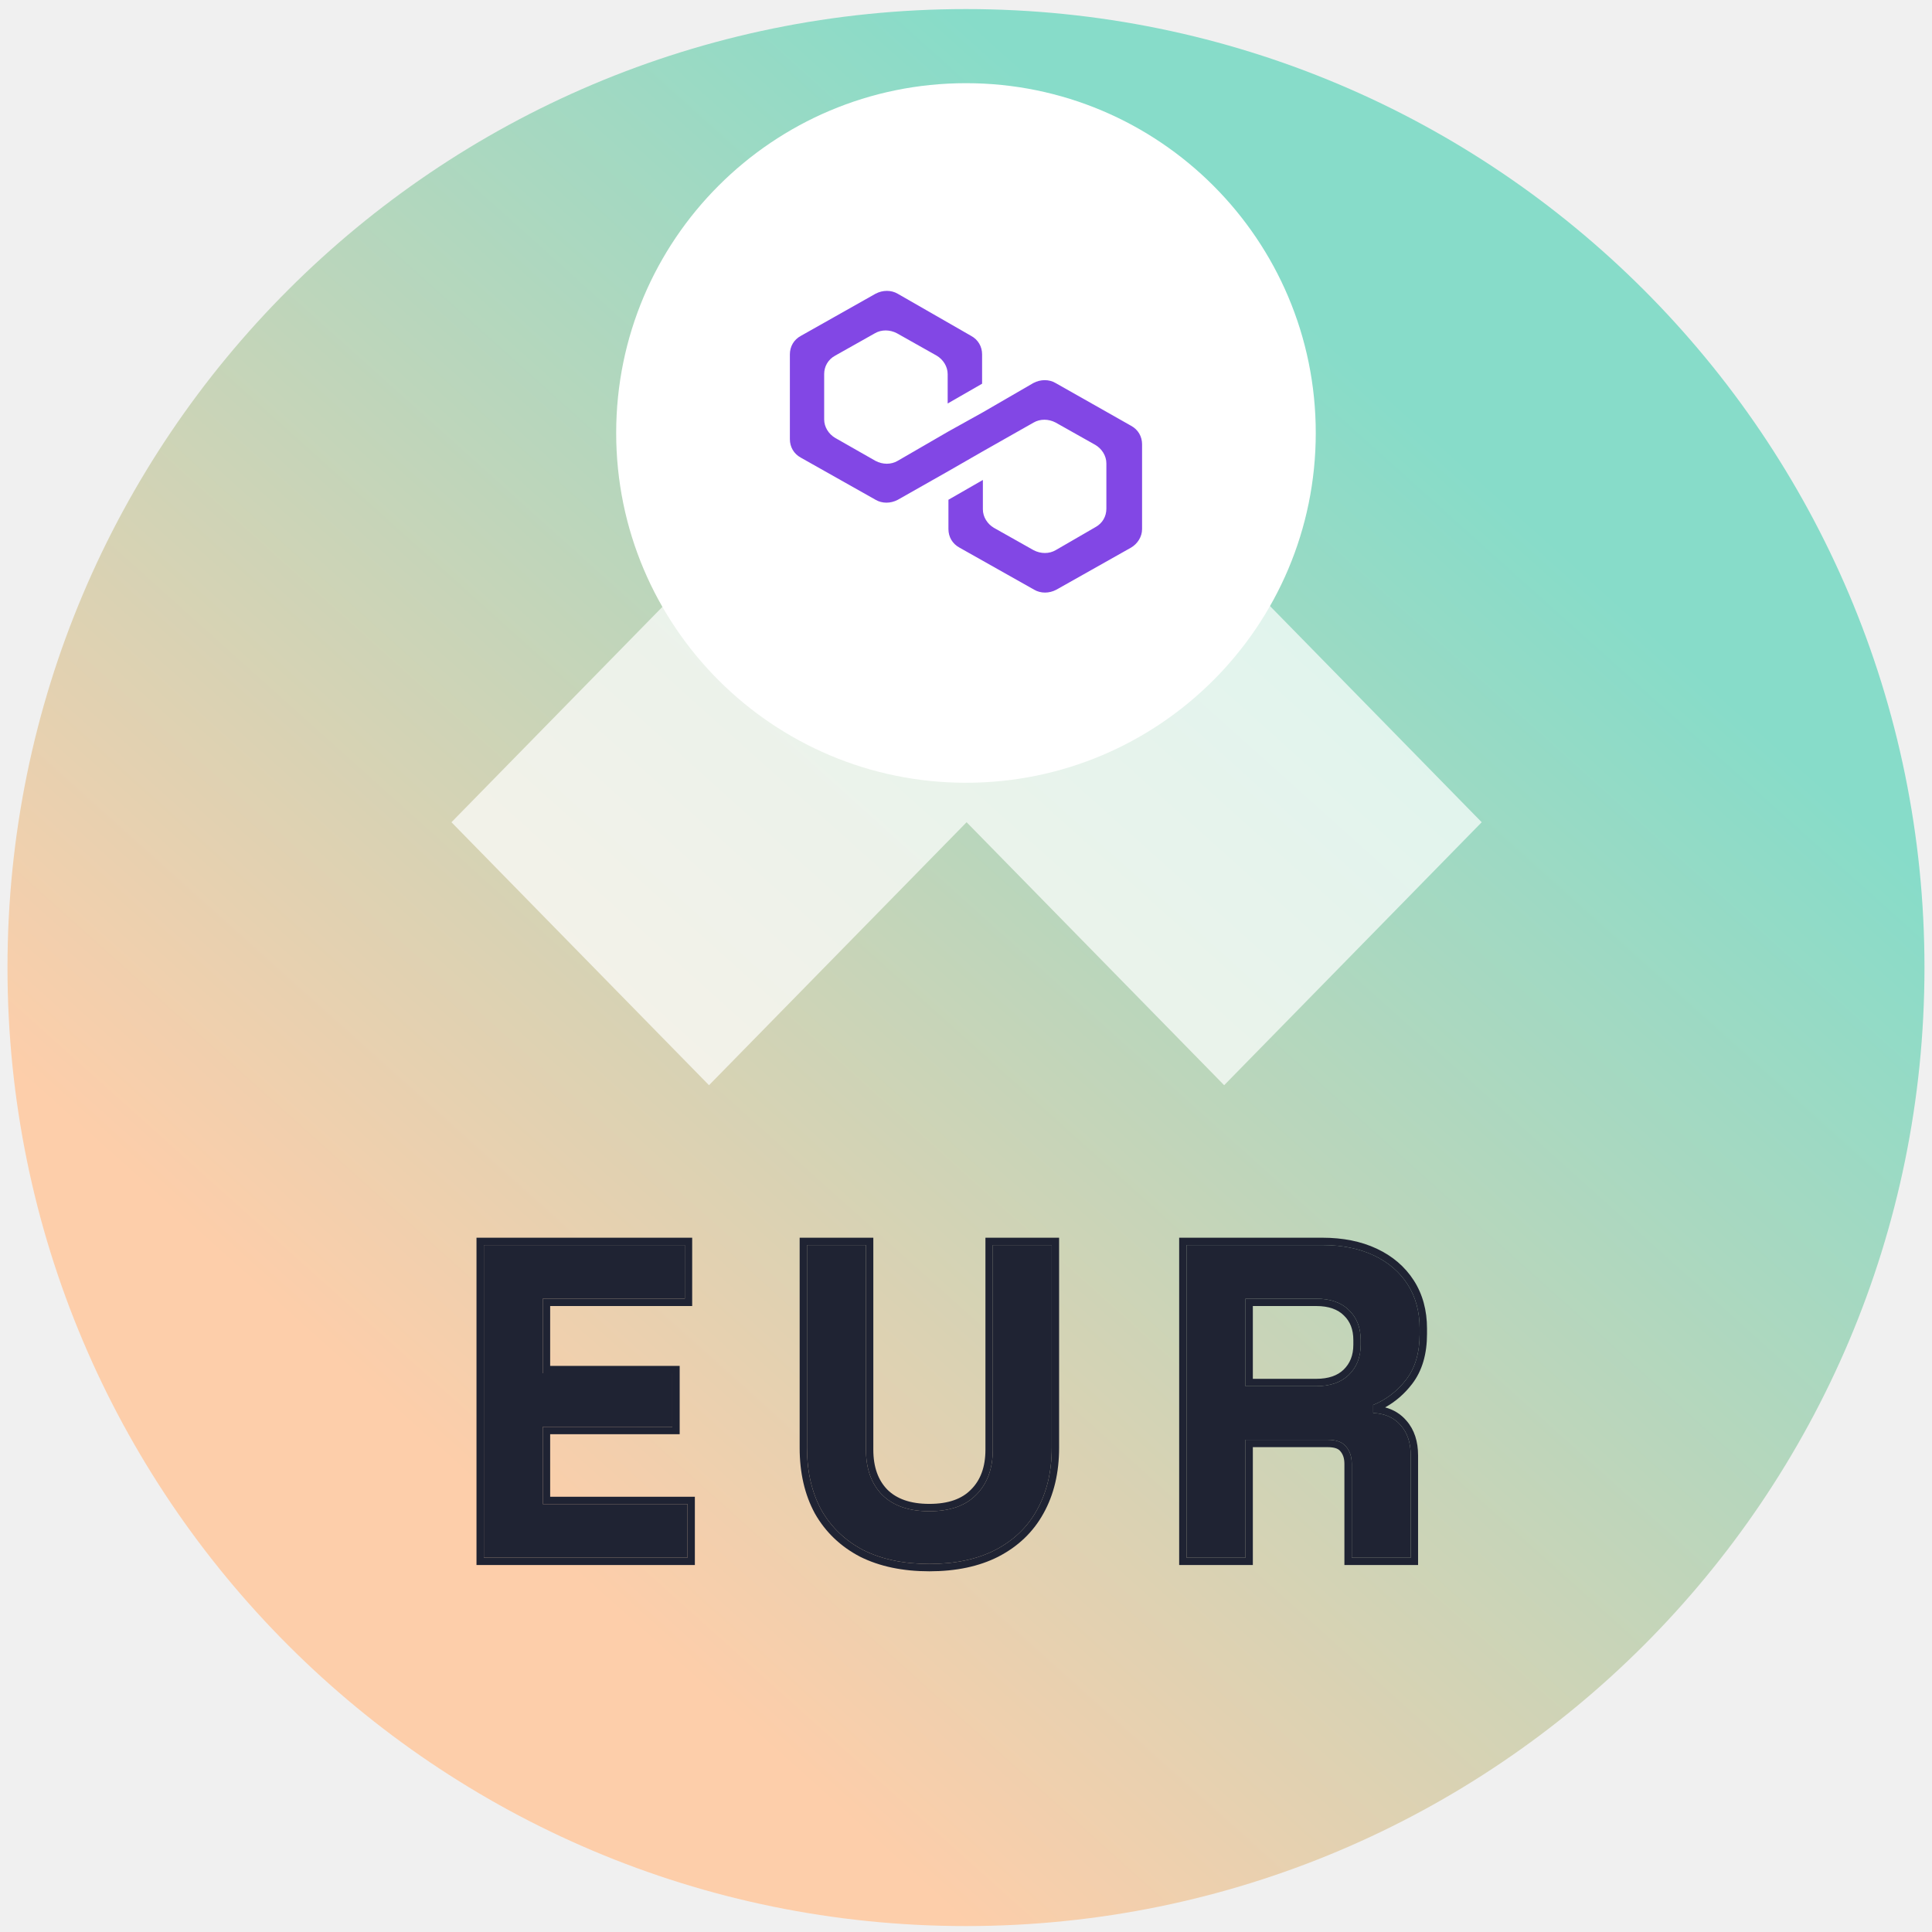
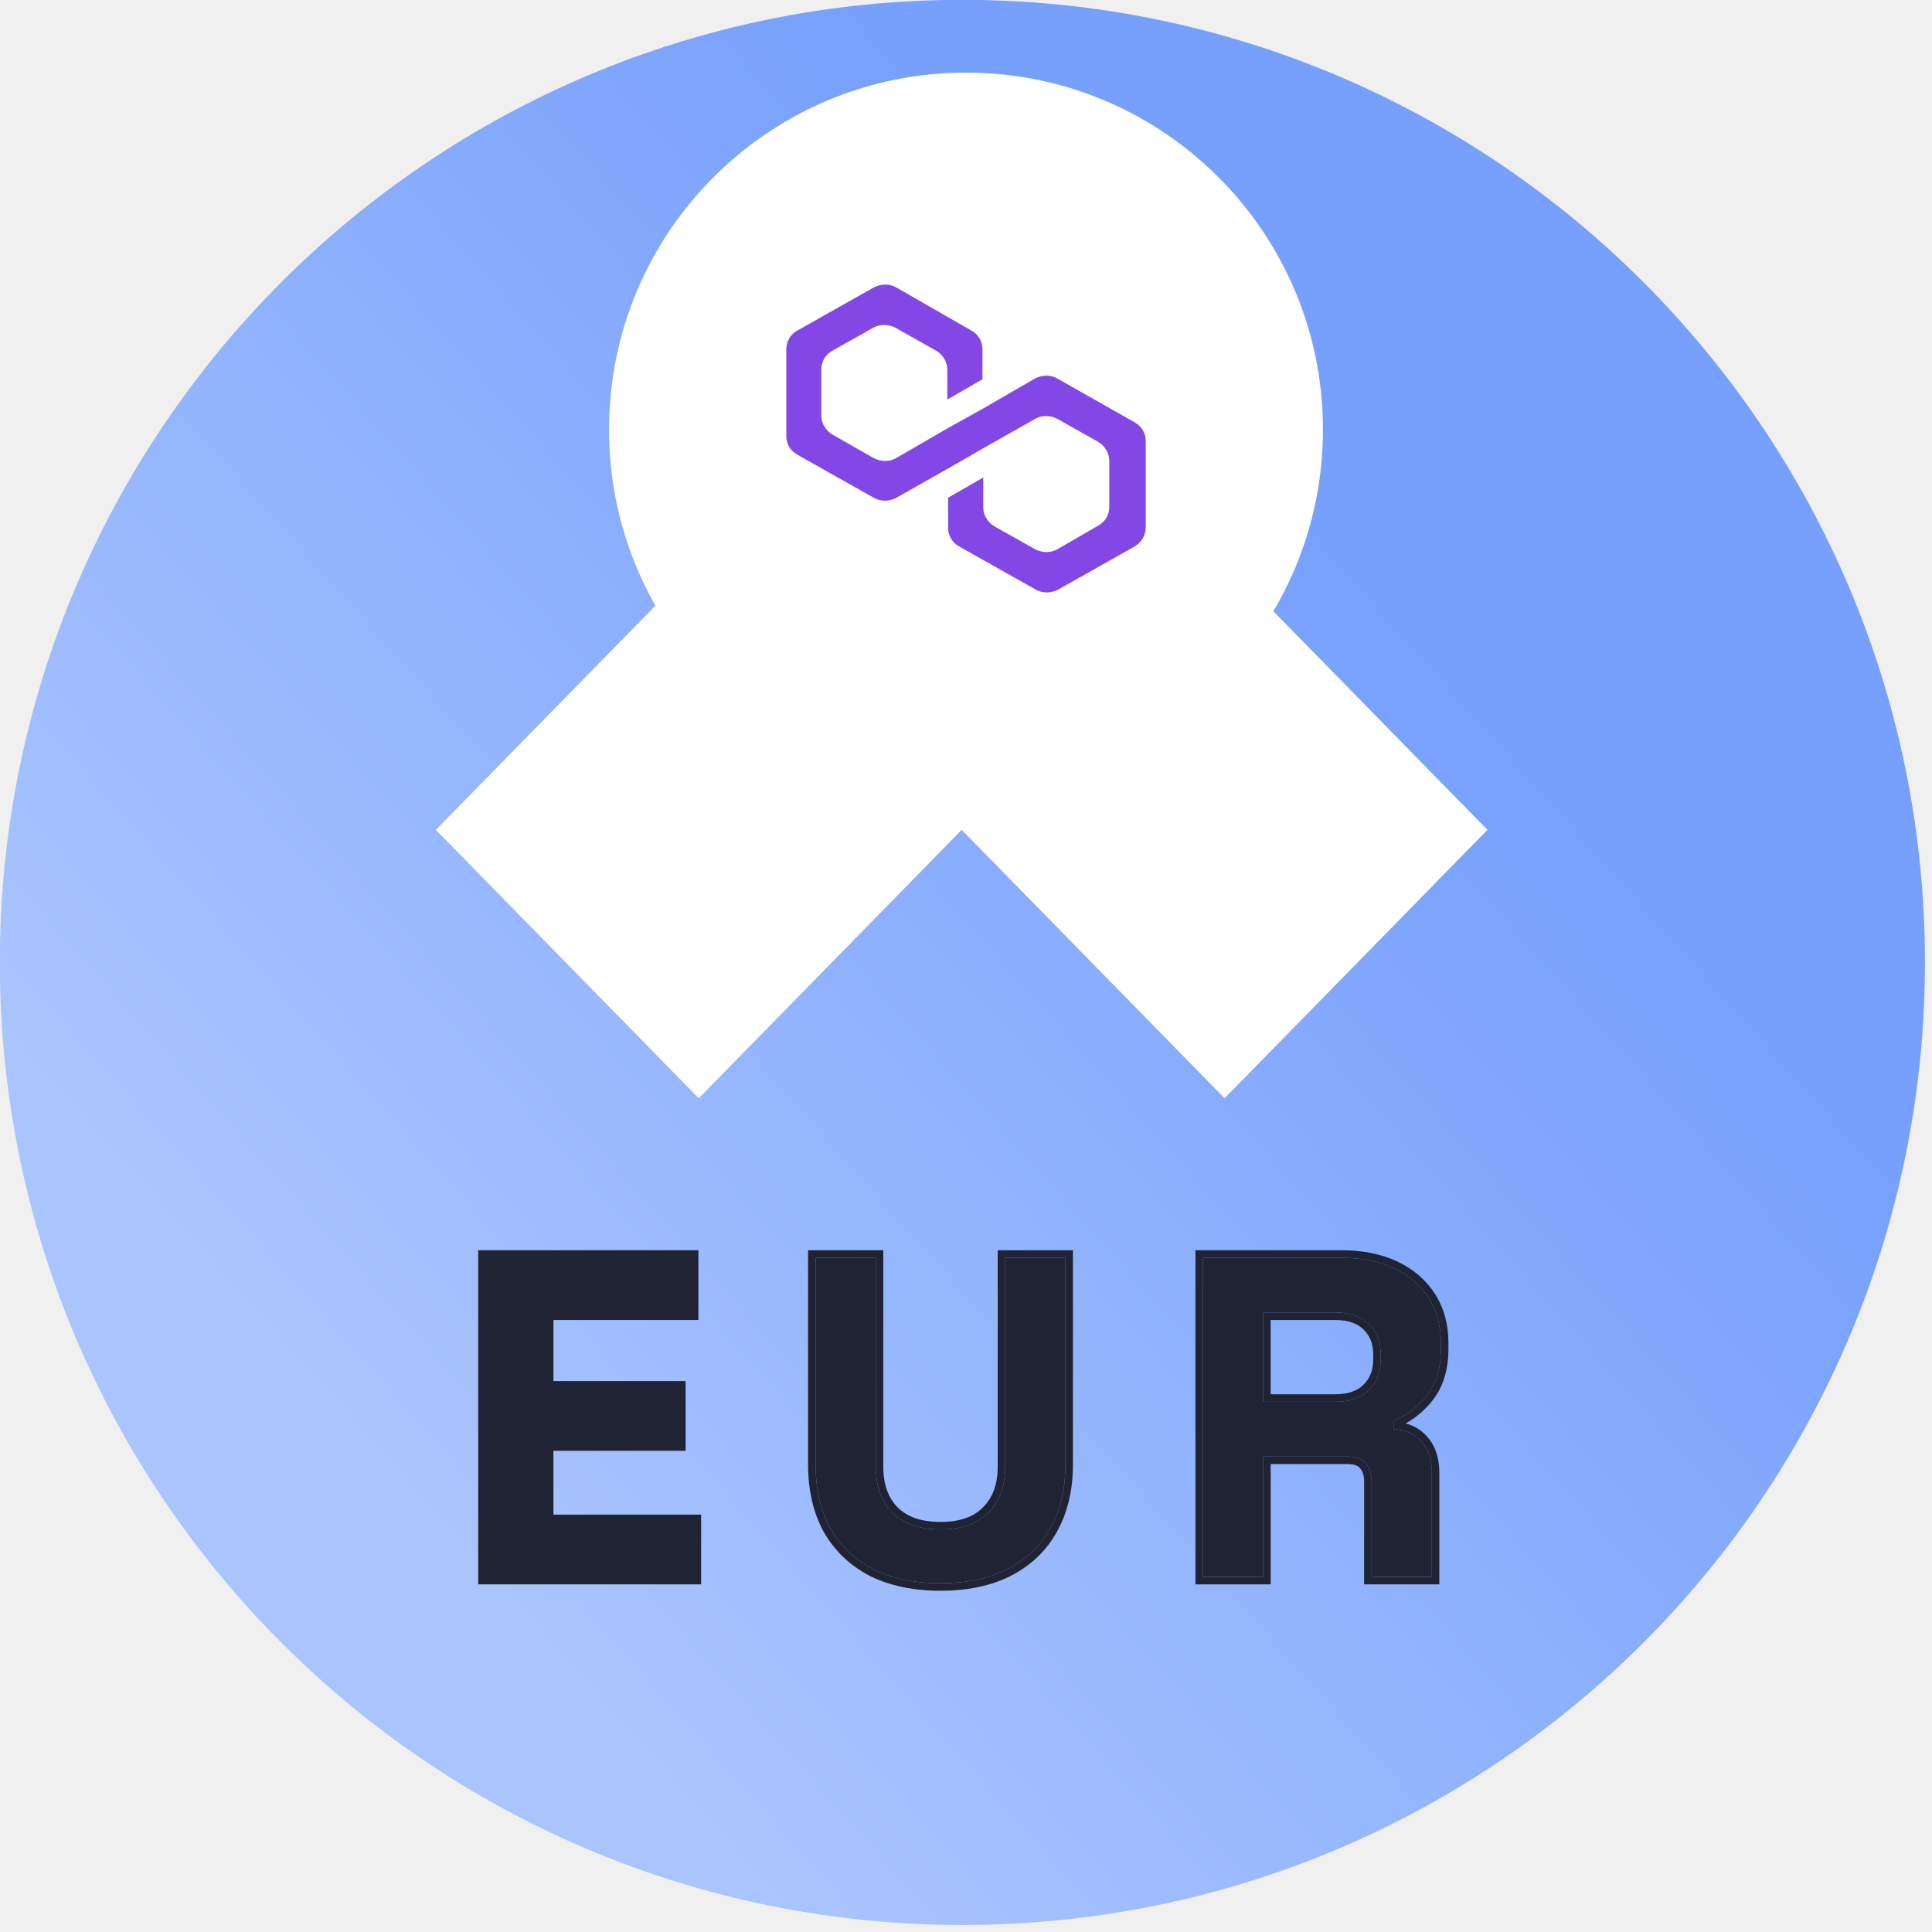
- <svg xmlns="http://www.w3.org/2000/svg" width="199" height="199" viewBox="0 0 199 199" fill="none">
-   <circle cx="99.498" cy="99.662" r="98.727" fill="url(#paint0_linear_3180_39635)" />
-   <path d="M49.838 160.445V128.245H70.538V133.765H55.91V141.447H69.25V146.967H55.91V154.925H70.814V160.445H49.838Z" fill="#1F2333" />
-   <path d="M95.728 161.089C93.091 161.089 90.822 160.614 88.92 159.663C87.05 158.682 85.608 157.302 84.596 155.523C83.615 153.714 83.124 151.582 83.124 149.129V128.245H89.196V149.313C89.196 151.276 89.748 152.824 90.852 153.959C91.987 155.094 93.612 155.661 95.728 155.661C97.844 155.661 99.454 155.094 100.558 153.959C101.693 152.824 102.26 151.276 102.26 149.313V128.245H108.332V149.129C108.332 151.582 107.826 153.714 106.814 155.523C105.833 157.302 104.392 158.682 102.49 159.663C100.62 160.614 98.366 161.089 95.728 161.089Z" fill="#1F2333" />
-   <path d="M122.215 160.445V128.245H136.199C138.223 128.245 139.986 128.598 141.489 129.303C142.991 130.008 144.157 131.005 144.985 132.293C145.813 133.581 146.227 135.099 146.227 136.847V137.399C146.227 139.331 145.767 140.895 144.847 142.091C143.927 143.287 142.792 144.161 141.443 144.713V145.541C142.669 145.602 143.62 146.032 144.295 146.829C144.969 147.596 145.307 148.623 145.307 149.911V160.445H139.235V150.785C139.235 150.049 139.035 149.451 138.637 148.991C138.269 148.531 137.64 148.301 136.751 148.301H128.287V160.445H122.215ZM128.287 142.781H135.555C136.996 142.781 138.115 142.398 138.913 141.631C139.741 140.834 140.155 139.791 140.155 138.503V138.043C140.155 136.755 139.756 135.728 138.959 134.961C138.161 134.164 137.027 133.765 135.555 133.765H128.287V142.781Z" fill="#1F2333" />
-   <path fill-rule="evenodd" clip-rule="evenodd" d="M49.08 161.203V127.487H71.296V134.523H56.668V140.689H70.008V147.725H56.668V154.167H71.572V161.203H49.08ZM55.91 154.925V146.967H69.25V141.447H55.91V133.765H70.538V128.245H49.838V160.445H70.814V154.925H55.91ZM88.575 160.338L88.568 160.334C86.573 159.288 85.024 157.807 83.938 155.898L83.934 155.891L83.93 155.884C82.878 153.944 82.366 151.684 82.366 149.129V127.487H89.954V149.313C89.954 151.126 90.459 152.466 91.392 153.427C92.344 154.376 93.749 154.903 95.728 154.903C97.711 154.903 99.097 154.374 100.015 153.43L100.022 153.423C100.984 152.461 101.502 151.122 101.502 149.313V127.487H109.09V149.129C109.09 151.687 108.562 153.95 107.477 155.891C106.419 157.807 104.865 159.29 102.838 160.336L102.834 160.339C100.833 161.355 98.455 161.847 95.728 161.847C93.001 161.847 90.61 161.355 88.581 160.341L88.575 160.338ZM106.814 155.523C107.826 153.714 108.332 151.582 108.332 149.129V128.245H102.26V149.313C102.26 151.276 101.693 152.824 100.558 153.959C99.454 155.094 97.844 155.661 95.728 155.661C93.612 155.661 91.987 155.094 90.852 153.959C89.748 152.824 89.196 151.276 89.196 149.313V128.245H83.124V149.129C83.124 151.582 83.615 153.714 84.596 155.523C85.608 157.302 87.05 158.682 88.92 159.663C90.822 160.614 93.091 161.089 95.728 161.089C98.366 161.089 100.62 160.614 102.49 159.663C104.392 158.682 105.833 157.302 106.814 155.523ZM121.457 161.203V127.487H136.199C138.31 127.487 140.188 127.855 141.811 128.617C143.431 129.377 144.711 130.465 145.622 131.883C146.539 133.31 146.985 134.975 146.985 136.847V137.399C146.985 139.451 146.495 141.191 145.447 142.553C144.669 143.566 143.742 144.372 142.671 144.964C143.542 145.196 144.285 145.647 144.868 146.334C145.691 147.271 146.065 148.491 146.065 149.911V161.203H138.477V150.785C138.477 150.191 138.319 149.782 138.064 149.487L138.054 149.476L138.045 149.464C137.882 149.261 137.53 149.059 136.751 149.059H129.045V161.203H121.457ZM128.287 148.301H136.751C137.64 148.301 138.269 148.531 138.637 148.991C139.035 149.451 139.235 150.049 139.235 150.785V160.445H145.307V149.911C145.307 148.623 144.969 147.596 144.295 146.829C143.62 146.032 142.669 145.602 141.443 145.541V144.713C142.792 144.161 143.927 143.287 144.847 142.091C145.767 140.895 146.227 139.331 146.227 137.399V136.847C146.227 135.099 145.813 133.581 144.985 132.293C144.157 131.005 142.991 130.008 141.489 129.303C139.986 128.598 138.223 128.245 136.199 128.245H122.215V160.445H128.287V148.301ZM138.428 135.502L138.423 135.497C137.807 134.881 136.889 134.523 135.555 134.523H129.045V142.023H135.555C136.861 142.023 137.77 141.678 138.387 141.085C139.048 140.448 139.397 139.612 139.397 138.503V138.043C139.397 136.924 139.057 136.107 138.433 135.507L138.428 135.502ZM138.913 141.631C138.115 142.398 136.996 142.781 135.555 142.781H128.287V133.765H135.555C137.027 133.765 138.161 134.164 138.959 134.961C139.756 135.728 140.155 136.755 140.155 138.043V138.503C140.155 139.791 139.741 140.834 138.913 141.631Z" fill="#1F2333" />
-   <g opacity="0.7">
-     <path d="M152.619 84.692L99.562 30.514L46.501 84.692L73.029 111.779L99.562 84.692L126.09 111.779L152.619 84.692Z" fill="white" />
+ <svg xmlns="http://www.w3.org/2000/svg" width="195" height="195" viewBox="0 0 195 195" fill="none">
+   <g clip-path="url(#clip0_6707_287880)">
+     <circle cx="97.136" cy="97.138" r="97.153" fill="url(#paint0_linear_6707_287880)" />
+     <path d="M150.132 83.758L97.065 29.57L43.994 83.758L70.527 110.85L97.065 83.758L123.599 110.85L150.132 83.758Z" fill="white" />
+     <path d="M94.927 159.798C92.289 159.798 90.02 159.323 88.118 158.372C86.247 157.39 84.805 156.01 83.793 154.231C82.811 152.421 82.321 150.29 82.321 147.836V126.948H88.394V148.02C88.394 149.983 88.946 151.532 90.05 152.667C91.185 153.802 92.811 154.369 94.927 154.369C97.044 154.369 98.654 153.802 99.758 152.667C100.893 151.532 101.46 149.983 101.46 148.02V126.948H107.534V147.836C107.534 150.29 107.027 152.421 106.015 154.231C105.034 156.01 103.592 157.39 101.69 158.372C99.82 159.323 97.565 159.798 94.927 159.798Z" fill="#1F2333" />
+     <path d="M121.418 159.154V126.948H135.405C137.43 126.948 139.193 127.301 140.696 128.006C142.199 128.712 143.365 129.708 144.193 130.997C145.021 132.285 145.435 133.803 145.435 135.551V136.104C145.435 138.036 144.975 139.6 144.055 140.796C143.135 141.993 142 142.867 140.65 143.419V144.247C141.877 144.308 142.828 144.738 143.503 145.535C144.177 146.302 144.515 147.33 144.515 148.618V159.154H138.442V149.492C138.442 148.756 138.242 148.158 137.844 147.698C137.476 147.238 136.847 147.008 135.957 147.008H127.492V159.154H121.418ZM127.492 141.487H134.761C136.203 141.487 137.322 141.103 138.12 140.336C138.948 139.539 139.362 138.496 139.362 137.208V136.748C139.362 135.459 138.963 134.432 138.166 133.665C137.368 132.868 136.233 132.469 134.761 132.469H127.492V141.487Z" fill="#1F2333" />
+     <path fill-rule="evenodd" clip-rule="evenodd" d="M48.269 159.912V126.19H70.49V133.227H55.859V139.394H69.201V146.432H55.859V152.875H70.766V159.912H48.269ZM87.772 159.047L87.765 159.043C85.77 157.997 84.22 156.515 83.134 154.606L83.13 154.599L83.126 154.593C82.074 152.652 81.562 150.392 81.562 147.836V126.19H89.152V148.02C89.152 149.833 89.657 151.173 90.59 152.134C91.541 153.084 92.948 153.611 94.927 153.611C96.91 153.611 98.296 153.082 99.214 152.138L99.222 152.131C100.184 151.168 100.702 149.83 100.702 148.02V126.19H108.291V147.836C108.291 150.394 107.763 152.657 106.678 154.599C105.62 156.516 104.065 157.999 102.038 159.046L102.034 159.048C100.032 160.065 97.654 160.556 94.927 160.556C92.199 160.556 89.808 160.065 87.778 159.05L87.772 159.047ZM106.015 154.231C107.027 152.421 107.534 150.29 107.534 147.836V126.948H101.46V148.02C101.46 149.983 100.893 151.532 99.758 152.667C98.654 153.802 97.044 154.369 94.927 154.369C92.811 154.369 91.185 153.802 90.05 152.667C88.946 151.532 88.394 149.983 88.394 148.02V126.948H82.321V147.836C82.321 150.29 82.811 152.421 83.793 154.231C84.805 156.01 86.247 157.39 88.118 158.372C90.02 159.323 92.289 159.798 94.927 159.798C97.565 159.798 99.82 159.323 101.69 158.372C103.592 157.39 105.034 156.01 106.015 154.231ZM120.66 159.912V126.19H135.405C137.517 126.19 139.395 126.558 141.018 127.32C142.639 128.081 143.919 129.168 144.83 130.587C145.748 132.014 146.193 133.679 146.193 135.552V136.104C146.193 138.156 145.703 139.897 144.655 141.259C143.876 142.272 142.95 143.078 141.878 143.67C142.749 143.903 143.493 144.353 144.076 145.04C144.899 145.978 145.273 147.198 145.273 148.618V159.912H137.683V149.492C137.683 148.899 137.526 148.489 137.27 148.194L137.261 148.183L137.251 148.171C137.088 147.968 136.736 147.766 135.957 147.766H128.25V159.912H120.66ZM127.492 147.008H135.957C136.847 147.008 137.476 147.238 137.844 147.698C138.242 148.158 138.442 148.756 138.442 149.492V159.154H144.515V148.618C144.515 147.33 144.177 146.302 143.503 145.535C142.828 144.738 141.877 144.308 140.65 144.247V143.419C142 142.867 143.135 141.993 144.055 140.796C144.975 139.6 145.435 138.036 145.435 136.104V135.551C145.435 133.803 145.021 132.285 144.193 130.997C143.365 129.708 142.199 128.712 140.696 128.006C139.193 127.301 137.43 126.948 135.405 126.948H121.418V159.154H127.492V147.008ZM137.635 134.207L137.629 134.201C137.014 133.586 136.096 133.227 134.761 133.227H128.25V140.728H134.761C136.068 140.728 136.976 140.384 137.594 139.79C138.255 139.153 138.603 138.317 138.603 137.208V136.748C138.603 135.629 138.264 134.812 137.64 134.212L137.635 134.207ZM138.12 140.336C137.322 141.103 136.203 141.487 134.761 141.487H127.492V132.469H134.761C136.233 132.469 137.368 132.868 138.166 133.665C138.963 134.432 139.362 135.459 139.362 136.748V137.208C139.362 138.496 138.948 139.539 138.12 140.336Z" fill="#1F2333" />
  </g>
-   <circle cx="99.497" cy="44.597" r="36.029" fill="white" />
-   <path d="M108.722 39.45C108.055 39.059 107.185 39.059 106.445 39.45L101.223 42.475L97.677 44.447L92.455 47.471C91.788 47.863 90.918 47.863 90.178 47.471L86.029 45.107C85.362 44.716 84.891 43.99 84.891 43.2V38.536C84.891 37.746 85.29 37.028 86.029 36.629L90.113 34.33C90.78 33.938 91.65 33.938 92.39 34.33L96.473 36.629C97.14 37.021 97.612 37.746 97.612 38.536V41.561L101.158 39.523V36.498C101.158 35.708 100.759 34.99 100.019 34.591L92.462 30.254C91.795 29.863 90.925 29.863 90.185 30.254L82.498 34.591C81.758 34.983 81.359 35.708 81.359 36.498V45.238C81.359 46.028 81.758 46.746 82.498 47.145L90.192 51.482C90.86 51.874 91.73 51.874 92.47 51.482L97.691 48.523L101.238 46.485L106.46 43.526C107.127 43.135 107.997 43.135 108.737 43.526L112.82 45.825C113.487 46.217 113.959 46.942 113.959 47.733V52.396C113.959 53.186 113.56 53.904 112.82 54.303L108.737 56.668C108.07 57.059 107.199 57.059 106.46 56.668L102.377 54.369C101.709 53.977 101.238 53.252 101.238 52.461V49.437L97.691 51.475V54.499C97.691 55.29 98.09 56.008 98.83 56.407L106.525 60.743C107.192 61.135 108.062 61.135 108.802 60.743L116.497 56.407C117.164 56.015 117.636 55.29 117.636 54.499V45.76C117.636 44.969 117.237 44.251 116.497 43.852L108.722 39.45Z" fill="#8247E5" />
+   <circle cx="97.5" cy="43.358" r="36.029" fill="white" />
+   <path d="M106.725 38.211C106.058 37.819 105.188 37.819 104.448 38.211L99.226 41.235L95.68 43.208L90.458 46.232C89.791 46.624 88.92 46.624 88.181 46.232L84.032 43.868C83.365 43.476 82.894 42.751 82.894 41.961V37.297C82.894 36.507 83.292 35.789 84.032 35.39L88.115 33.091C88.782 32.699 89.653 32.699 90.393 33.091L94.476 35.39C95.143 35.782 95.614 36.507 95.614 37.297V40.322L99.161 38.284V35.259C99.161 34.469 98.762 33.751 98.022 33.352L90.465 29.015C89.798 28.623 88.928 28.623 88.188 29.015L80.5 33.352C79.76 33.743 79.362 34.469 79.362 35.259V43.998C79.362 44.789 79.76 45.507 80.5 45.906L88.195 50.243C88.862 50.635 89.733 50.635 90.472 50.243L95.694 47.284L99.241 45.246L104.462 42.287C105.13 41.895 106 41.895 106.74 42.287L110.823 44.586C111.49 44.978 111.961 45.703 111.961 46.493V51.157C111.961 51.947 111.562 52.665 110.823 53.064L106.74 55.428C106.072 55.82 105.202 55.82 104.462 55.428L100.379 53.129C99.712 52.738 99.241 52.013 99.241 51.222V48.198L95.694 50.236V53.26C95.694 54.05 96.093 54.768 96.833 55.167L104.528 59.504C105.195 59.896 106.065 59.896 106.805 59.504L114.5 55.167C115.167 54.776 115.638 54.05 115.638 53.26V44.521C115.638 43.73 115.239 43.012 114.5 42.613L106.725 38.211Z" fill="#8247E5" />
  <defs>
-     <linearGradient id="paint0_linear_3180_39635" x1="99.36" y1="1.203" x2="1.346" y2="110.427" gradientUnits="userSpaceOnUse">
-       <stop stop-color="#87DCC9" />
-       <stop offset="1" stop-color="#FDCEAA" />
+     <linearGradient id="paint0_linear_6707_287880" x1="31.488" y1="156.014" x2="140.009" y2="59.495" gradientUnits="userSpaceOnUse">
+       <stop offset="0.073" stop-color="#AAC4FD" />
+       <stop offset="1" stop-color="#76A0FC" />
    </linearGradient>
+     <clipPath id="clip0_6707_287880">
+       <rect width="195" height="195" fill="white" />
+     </clipPath>
  </defs>
</svg>
